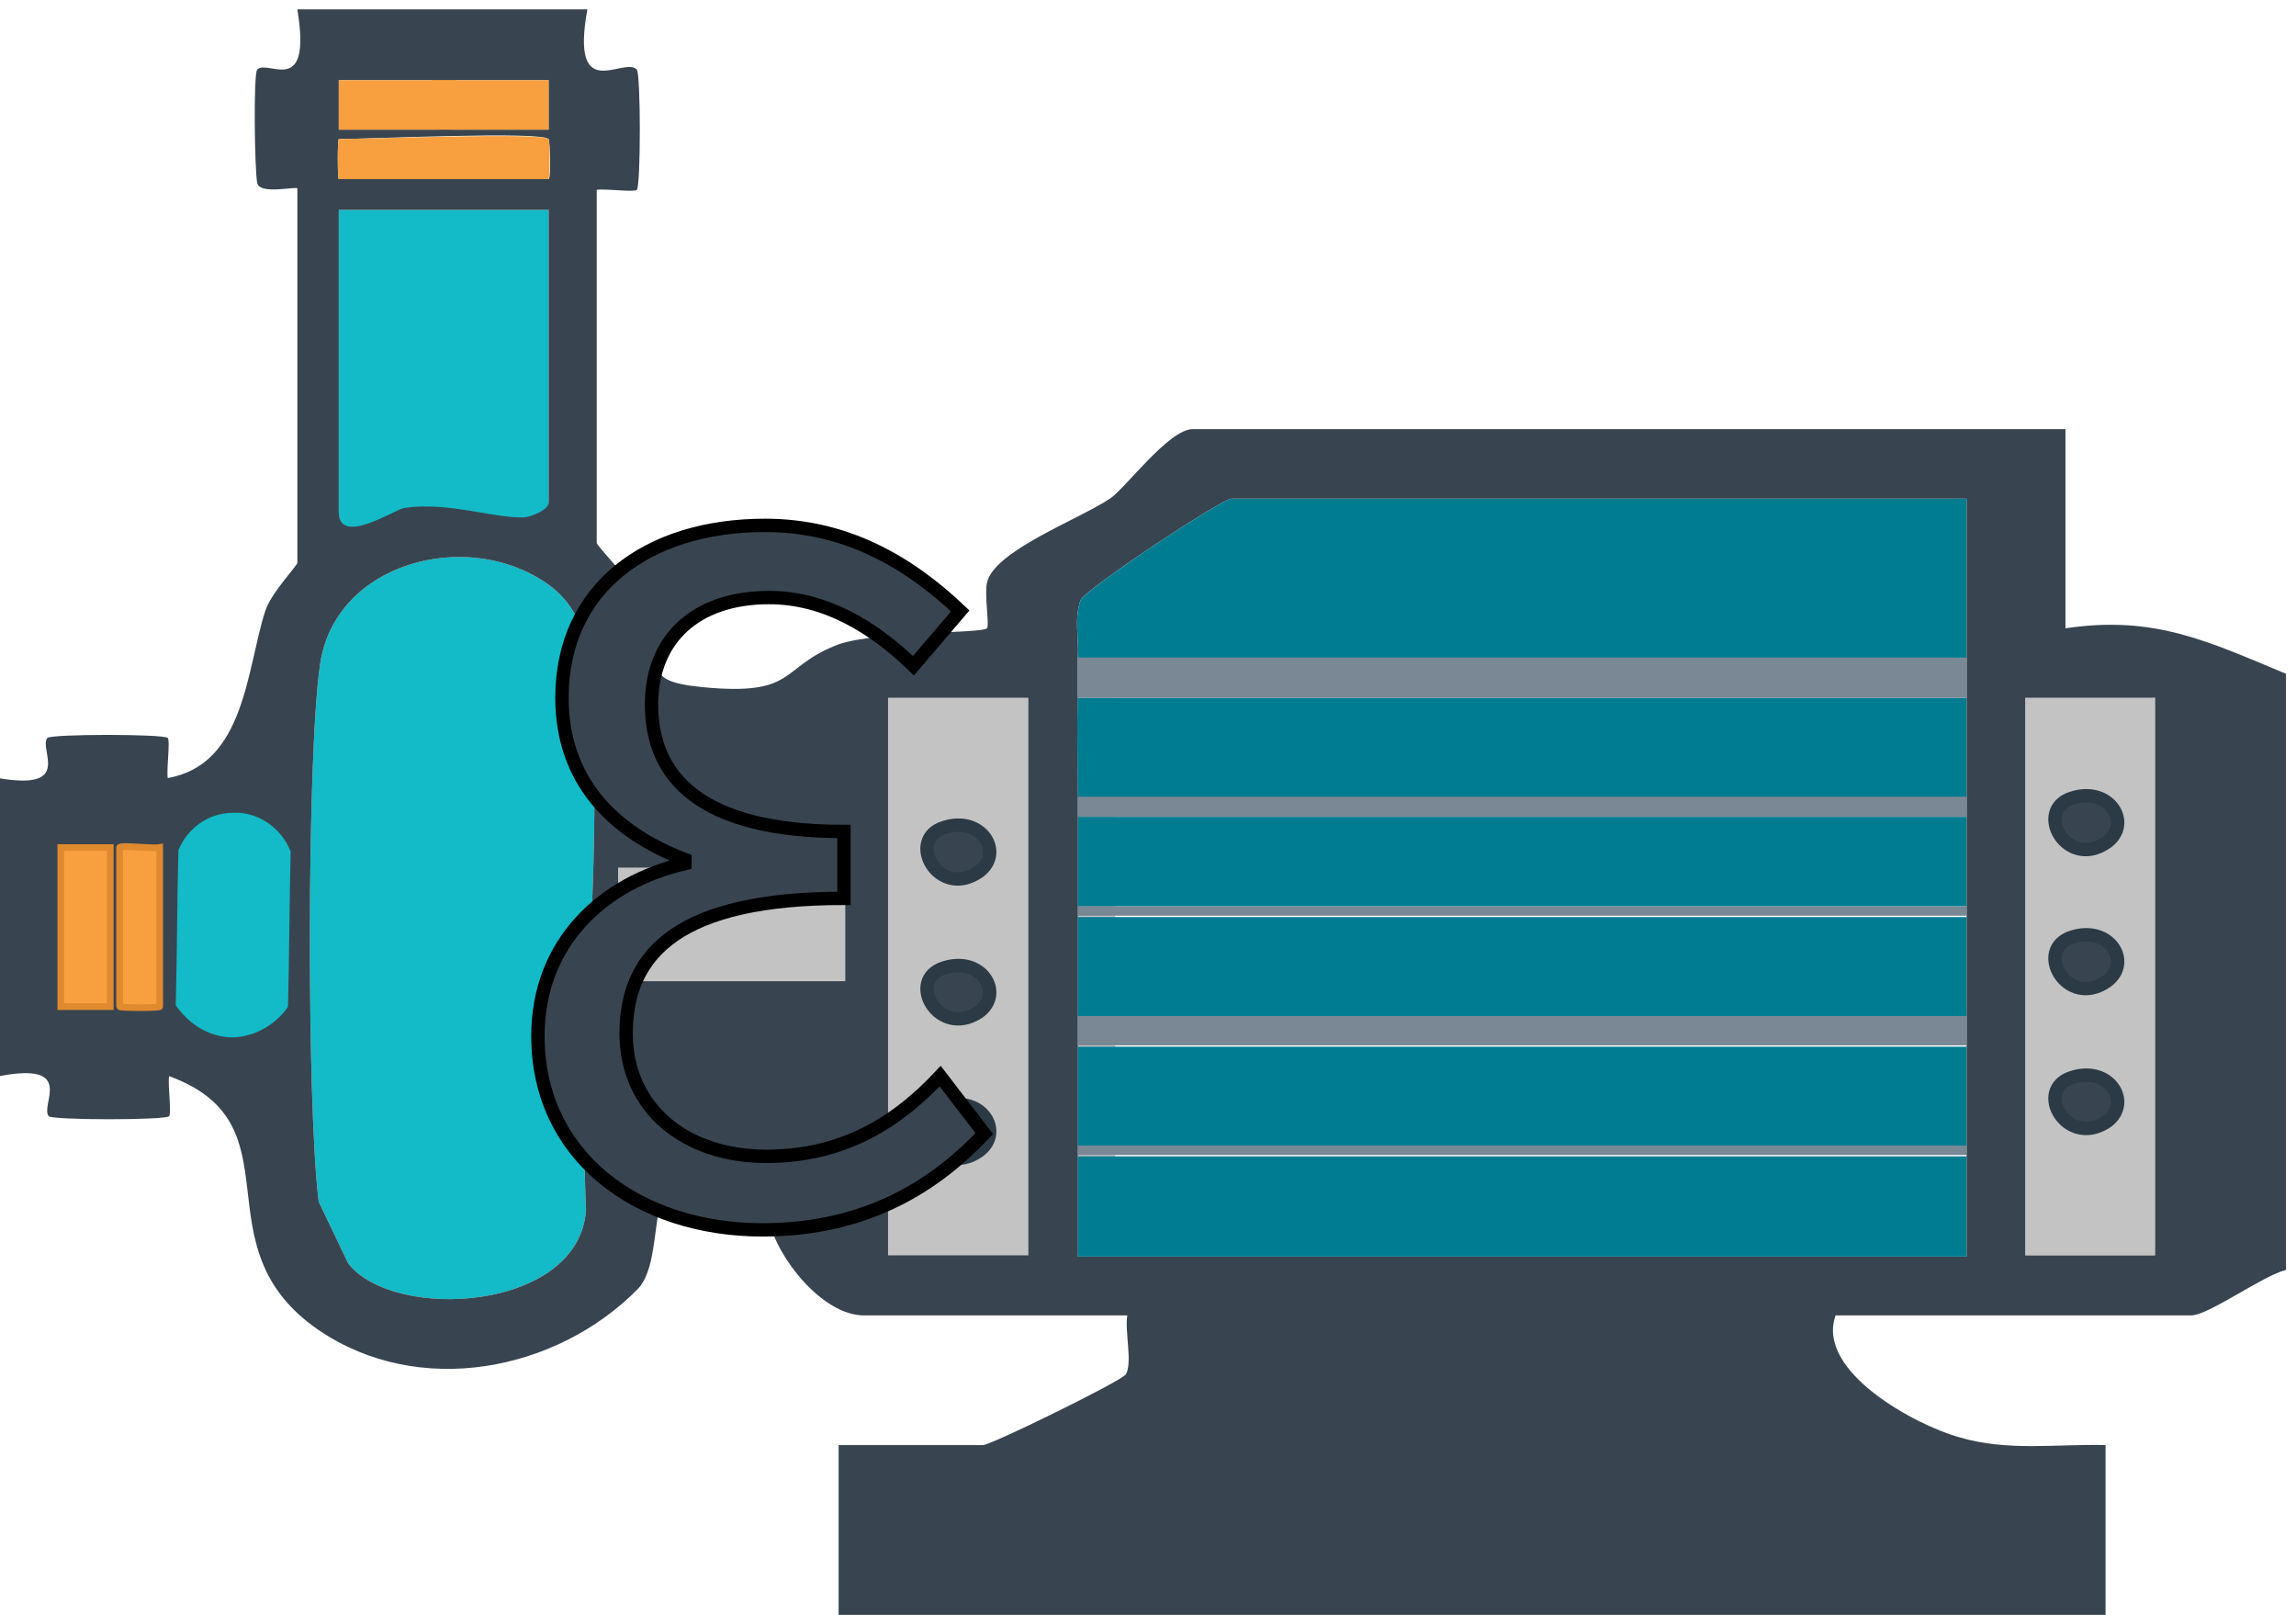
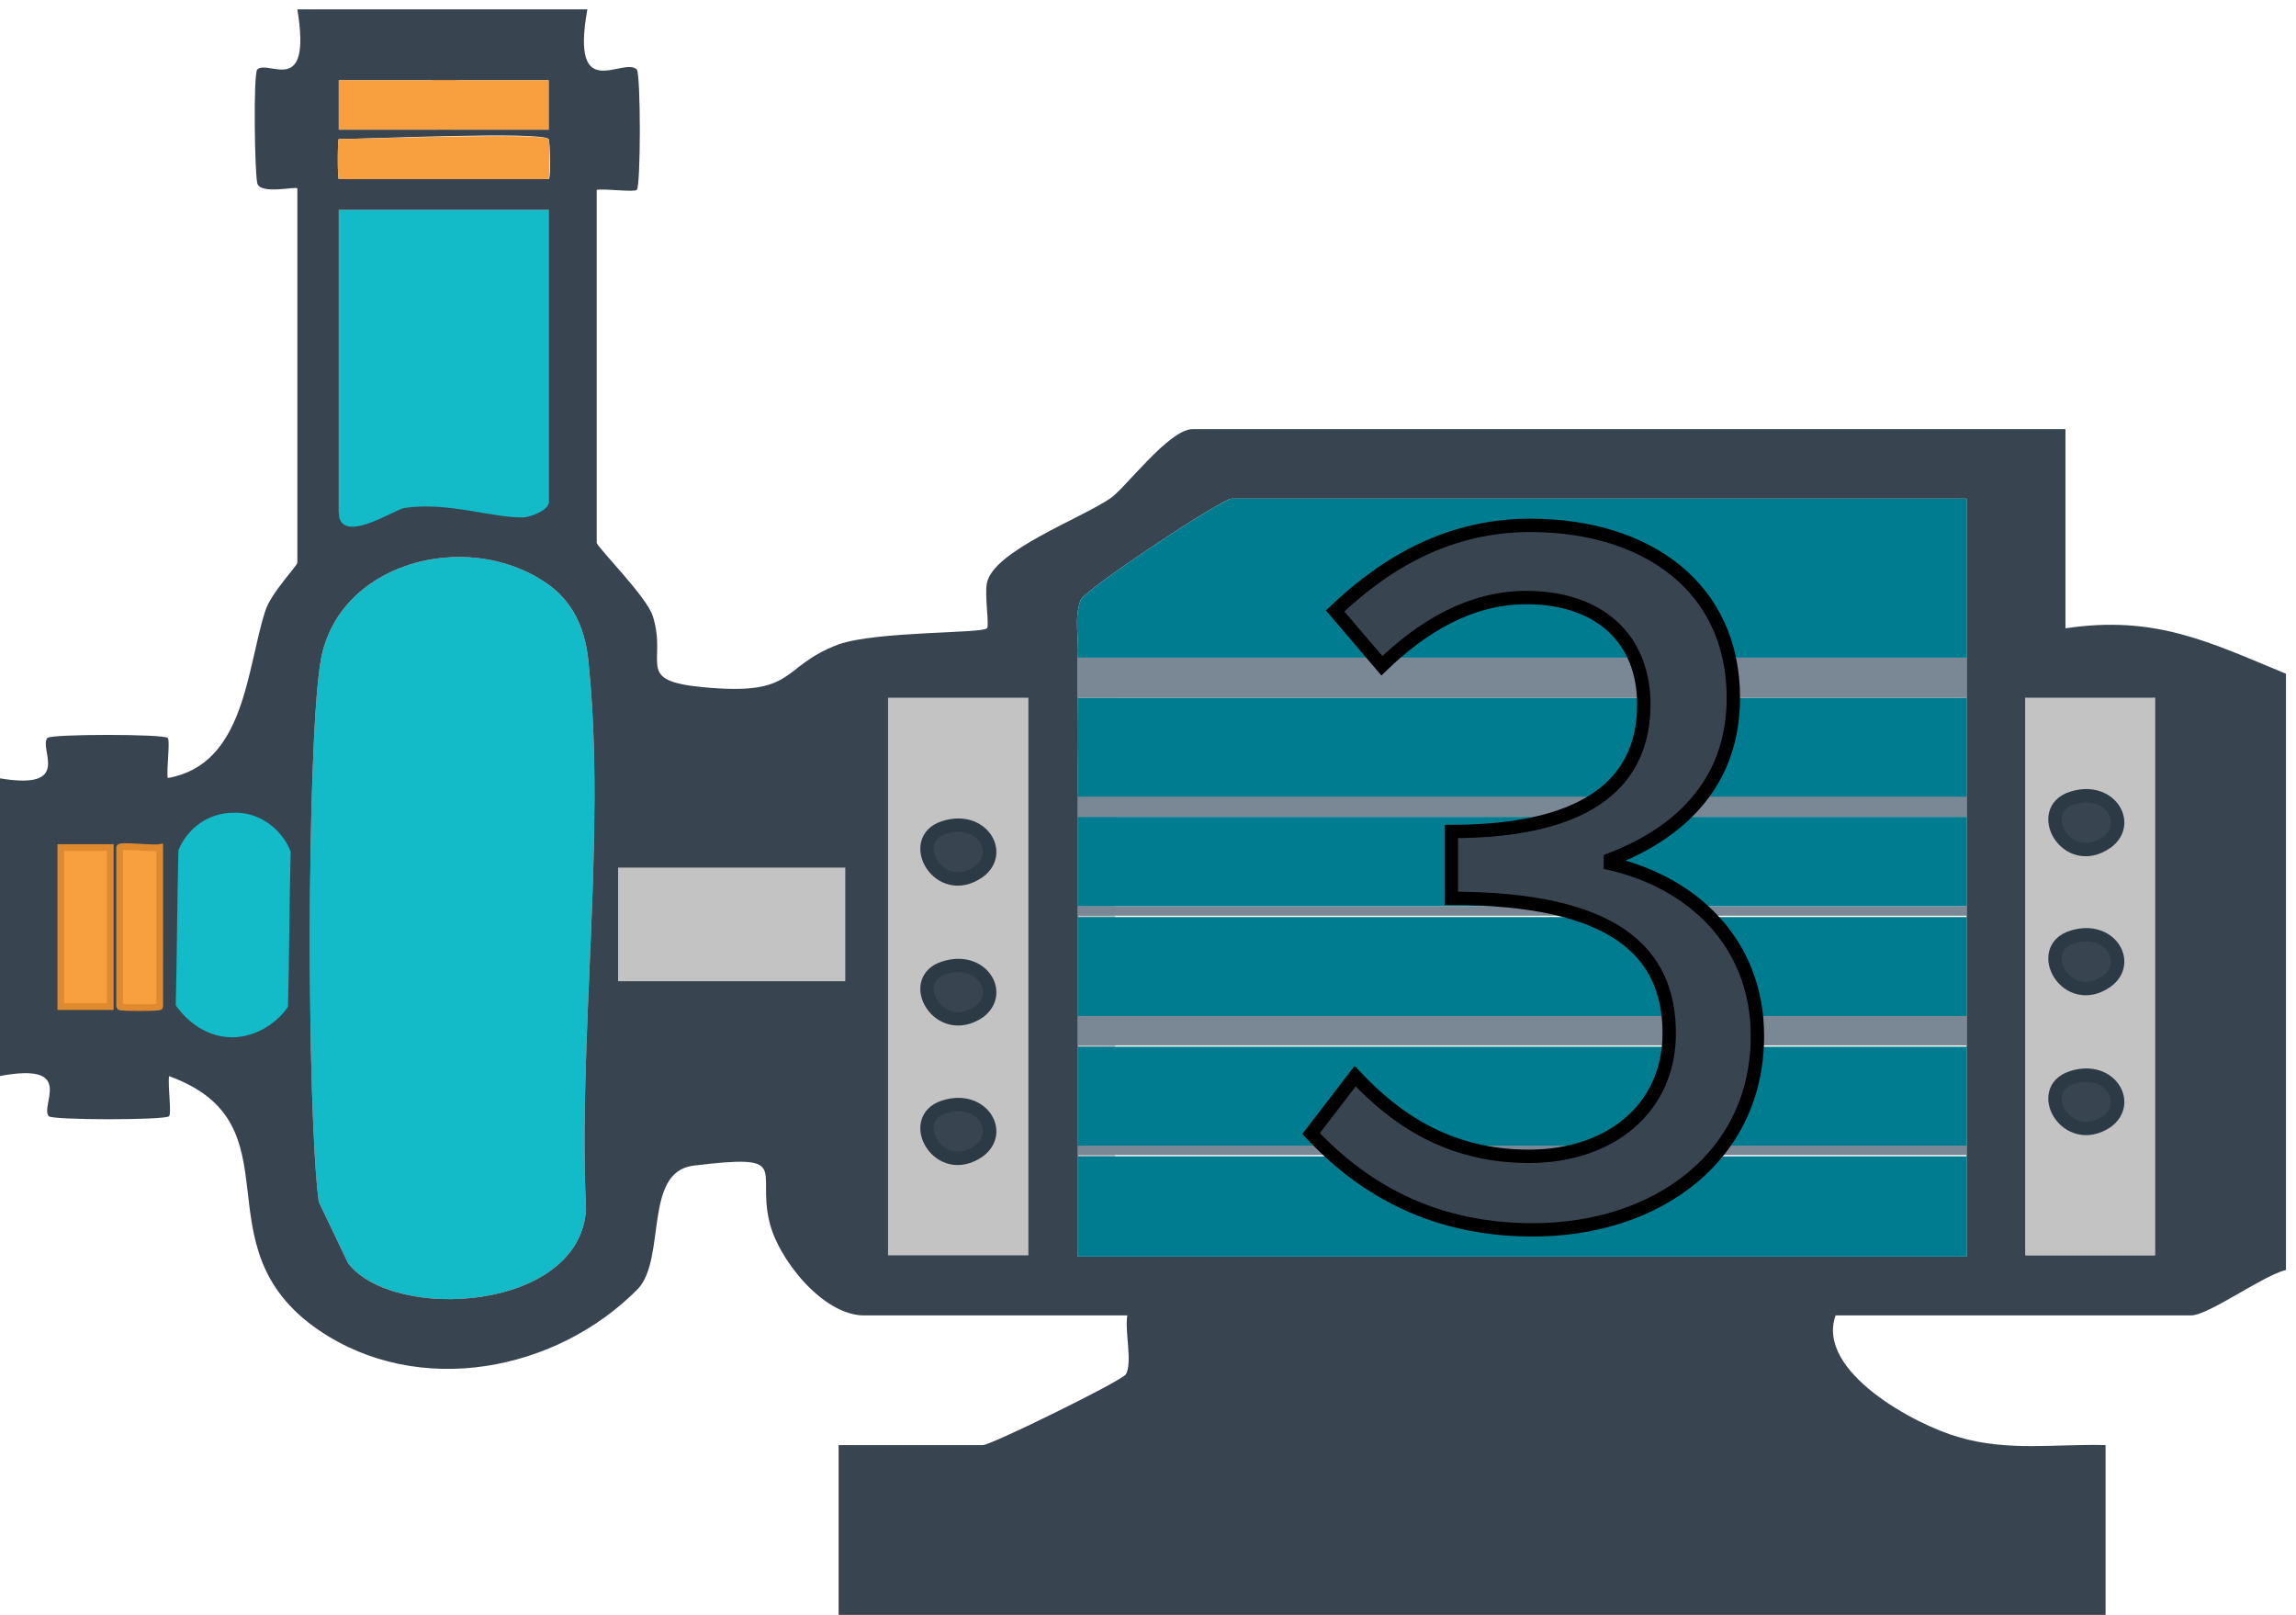
<svg version="1.1" id="Layer_1" x="0px" y="0px" viewBox="0 0 171.8 120.8" style="enable-background:new 0 0 171.8 120.8;" xml:space="preserve">
  <style type="text/css">
        .st0{fill:none;stroke:#F89F3F;}
        .st1{fill:#E5E7EA;}
        .st2{fill:#F89F3F;stroke:#E08A2F;stroke-width:0.5;}
        .st3{fill:#C3C3C3;}
        .st4{fill:#384550;stroke:#2B3A44;}
        .st5{fill:#13BAC7;}
        .st6{fill:#F89F3F;}
        .st7{fill:#384550;}
        .st8{fill:#007C90;}
        .st9{fill:#7A8795;}
        .st10{fill:#384550;stroke:#384550;stroke-width:1.5;}
        .st11{fill:#384550;stroke:#000000;stroke-miterlimit:10;}
        .st12{fill:none;stroke:#000000;stroke-miterlimit:10;}
  </style>
  <g id="artwork" transform="scale(-1, 1) translate(-171.75, 0)">
    <circle id="cp2" class="st0" cx="138.5" cy="7.8" r="1.5" />
    <circle id="cp1" class="st0" cx="165.4" cy="69.4" r="1.5" />
    <path class="st1" d="M105.3,52.2v41.7c-3.7-0.6-6.7-0.6-10.5,0V52.2 M98.5,65.2c2.9,2,5.5-2.4,2.6-3.3    C98.3,61.1,96.6,63.9,98.5,65.2z M98.5,75.7c2.9,2,5.5-2.4,2.6-3.3C98.3,71.5,96.6,74.3,98.5,75.7z M98.5,86.1    c2.9,2,5.5-2.4,2.6-3.3C98.3,82,96.6,84.8,98.5,86.1z" />
    <path class="st1" d="M124.3,64.8h-14.9c-1.6,0-1.6,7.5,0,7.5h14.9C126,72.3,126,64.8,124.3,64.8z" />
    <rect id="_x3C_Rectangle_x3E_" x="88.3" y="52.2" class="st3" width="17" height="41.7" />
    <rect x="6.8" y="52.2" class="st3" width="17" height="41.7" />
    <path class="st4" d="M101.1,61.9c-2.8-0.9-4.5,1.9-2.6,3.3C101.5,67.3,104,62.8,101.1,61.9z" />
    <path class="st4" d="M101.1,72.4c-2.8-0.9-4.5,1.9-2.6,3.3C101.5,77.7,104,73.3,101.1,72.4z" />
    <path class="st4" d="M101.1,82.8c-2.8-0.9-4.5,1.9-2.6,3.3C101.5,88.2,104,83.7,101.1,82.8z" />
    <path class="st5" d="M147.9,89.9c0.9-7,0.9-33.4-0.1-40.2c-1.1-7.6-10.9-10.2-16.9-6.1c-2.1,1.4-3,3.6-3.2,6.1    c-1.3,12.8,0.8,27.8,0.2,40.8c0.5,7.6,14.4,8.4,17.8,4" />
    <path class="st5" d="M130.7,15.7v22c0,0.5,1.1,1,1.8,1.1c2.3,0.1,5.7-1.2,9-0.7c0.7,0.1,4.9,2.9,4.9,0.3V15.7H130.7z" />
    <path class="st7" d="M171.8,80.5c-5.8-1.1-3,2.2-3.7,3c-0.3,0.3-8.7,0.3-9,0c-0.2-0.2,0.1-2.3,0-3c-9.9,3.6-2,12.7-11.2,19    c-7.5,5.1-17.8,3.1-23.9-3.1c-2.1-2.3-0.4-8.7-4.1-9.2c-7.4-0.9-4.8,0.2-5.7,4.1c-0.6,2.8-4,7.1-7.1,7.1H87.4    c0.2,1.2-0.4,3.5,0.1,4.4c0.3,0.5,10.1,5.3,10.7,5.3H109v12.7H14.2l0-12.7c3.7-0.1,7.3,0.5,11-0.6c3.2-0.9,10.7-4.9,9.2-9.1H7.8    c-1.3,0-5.4-3-7.1-3.4l0-44.6c5.8-2.4,9.8-4.4,16.5-3.4V32.1h65.3c1.8,0,5.1,4.5,6.2,5.2c2.2,1.5,8.7,3.9,9.2,6.3    c0.2,0.9-0.2,3.2,0,3.4c0.4,0.4,8.2,0.2,11.1,1.2c4.5,1.7,3,3.9,10.2,3.2c5.1-0.5,2.6-1.8,3.7-5.3c0.4-1.4,4.2-5.2,4.2-5.5V14.2    c-0.7-0.1-2.8,0.2-3,0c-0.3-0.3-0.3-8.6,0-9c1-1,5,2.7,3.7-4.5h21.7c-1.1,6.7,2.2,3.7,3,4.5c0.3,0.3,0.2,7.6,0,8.5    c-0.2,0.9-3,0.2-3,0.4v28c0,0.2,2,2.3,2.4,3.6c1.4,4.3,1.5,11.5,7.3,12.5c0.1-0.7-0.2-2.8,0-3c0.3-0.3,8.7-0.3,9,0    c0.7,0.8-2,4,3.7,3L171.8,80.5L171.8,80.5L171.8,80.5z M130.7,9.7h15.7V6h-15.7V9.7z M130.7,13.4h15.7c0.1,0,0.1-3,0-3    c-2.2,0-15.1-0.6-15.7,0C130.6,10.5,130.5,13.4,130.7,13.4z M130.7,37.6c0,0.5,1.1,1,1.8,1.1c2.3,0.1,5.7-1.2,9-0.7    c0.7,0.1,4.9,2.9,4.9,0.3V15.7h-15.7V37.6z M24.6,52.2c0,2.5,0,5,0,7.5c0,0.5,0,1,0,1.5c0,2.2,0,4.5,0,6.7c0,0.2,0,0.5,0,0.7    c0,2.5,0,5,0,7.5c0,0.7,0,1.5,0,2.2c0,2.5,0,5,0,7.5c0,0.2,0,0.5,0,0.7c0,2.5,0,5,0,7.5h66.5c0-2.5,0-5,0-7.5c0-0.2,0-0.5,0-0.7    c0-2.5,0-5,0-7.5c0-0.7,0-1.5,0-2.2c0-2.5,0-5,0-7.5c0-0.2,0-0.5,0-0.7c0-2.2,0-4.5,0-6.7c0-0.5,0-1,0-1.5c0-2.5,0.1-5,0-7.5    c0-1,0-2,0-3c-0.1-1.5,0.3-2.8-0.2-4.3c-0.3-0.8-10.6-7.6-11.3-7.6H24.6c0,4,0,8,0,11.9C24.6,50.2,24.6,51.2,24.6,52.2z     M147.9,89.9c0.9-7,0.9-33.4-0.1-40.2c-1.1-7.6-10.9-10.2-16.9-6.1c-2.1,1.4-3,3.6-3.2,6.1c-1.3,12.8,0.8,27.8,0.2,40.8    c0.5,7.6,14.4,8.4,17.8,4 M100,52.2h-5.2v41.7h10.5V52.2H100L100,52.2L100,52.2z M20.2,93.9V52.2h-9.7v41.7 M163.5,75.3h3.7V63.4    h-3.7V75.3z M159.8,75.3c0,0.1,3,0.1,3,0V63.4c0-0.1-2.5,0.1-3,0V75.3z" />
    <path class="st8" d="M91.1,49.2c-0.1-1.5,0.3-2.8-0.2-4.3c-0.3-0.8-10.6-7.6-11.3-7.6H24.6c0,4,0,8,0,11.9    C24.6,49.2,91.1,49.2,91.1,49.2z" />
    <path class="st8" d="M24.6,52.2c0,2.5,0,5,0,7.5h66.5c0-2.5,0.1-5,0-7.5H24.6z" />
    <path class="st8" d="M24.6,68.6c0,2.5,0,5,0,7.5h66.5c0-2.5,0-5,0-7.5H24.6z" />
    <path class="st8" d="M24.6,78.3c0,2.5,0,5,0,7.5h66.5c0-2.5,0-5,0-7.5H24.6z" />
    <path class="st8" d="M24.6,86.5c0,2.5,0,5,0,7.5h66.5c0-2.5,0-5,0-7.5H24.6z" />
    <path class="st8" d="M24.6,61.1c0,2.2,0,4.5,0,6.7h66.5c0-2.2,0-4.5,0-6.7C91.1,61.1,24.6,61.1,24.6,61.1z" />
    <path class="st3" d="M10.5,93.9V52.2c3.4,0.4,6.4,0.8,9.7,0v41.7 M14.2,63c2.9,2,5.5-2.4,2.6-3.3C13.9,58.8,12.2,61.6,14.2,63z     M14.2,73.4c2.9,2,5.5-2.4,2.6-3.3C13.9,69.3,12.2,72.1,14.2,73.4z M14.2,83.9c2.9,2,5.5-2.4,2.6-3.3    C13.9,79.7,12.2,82.5,14.2,83.9z" />
    <path class="st9" d="M24.6,49.2c0,1,0,2,0,3h66.5c0-1,0-2,0-3H24.6z" />
    <path class="st9" d="M24.6,76c0,0.7,0,1.5,0,2.2h66.5c0-0.7,0-1.5,0-2.2H24.6z" />
    <path class="st9" d="M24.6,59.6c0,0.5,0,1,0,1.5h66.5c0-0.5,0-1,0-1.5H24.6z" />
    <path class="st9" d="M24.6,67.8c0,0.2,0,0.5,0,0.7h66.5c0-0.2,0-0.5,0-0.7H24.6z" />
    <path class="st9" d="M24.6,85.7c0,0.2,0,0.5,0,0.7h66.5c0-0.2,0-0.5,0-0.7H24.6z" />
    <path class="st4" d="M16.7,59.7c-2.8-0.9-4.5,1.9-2.6,3.3C17.1,65.1,19.6,60.6,16.7,59.7z" />
    <path class="st4" d="M16.7,70.1c-2.8-0.9-4.5,1.9-2.6,3.3C17.1,75.5,19.6,71,16.7,70.1z" />
    <path class="st4" d="M16.7,80.6c-2.8-0.9-4.5,1.9-2.6,3.3C17.1,85.9,19.6,81.5,16.7,80.6z" />
    <polyline class="st10" points="150.2,75.3 154.5,81.1 158.6,75.2" />
    <path class="st5" d="M150,63.7c0.1,3.9,0.1,7.7,0.2,11.6c0.1,0.2,1.5,2.2,4.1,2.3c2.8,0,4.2-2.3,4.3-2.4    c-0.1-3.9-0.1-7.7-0.2-11.6c-0.7-1.7-2.3-2.8-4.1-2.8C152.5,60.7,150.7,61.9,150,63.7L150,63.7L150,63.7z" />
    <rect x="108.5" y="64.9" class="st3" width="17" height="8.5" />
    <rect id="suction" x="163.5" y="63.4" class="st2" width="3.7" height="11.9" />
    <path id="suction2" class="st2" d="M159.8,63.4v11.9c0,0.1,3,0.1,3,0V63.4C162.8,63.2,160.3,63.5,159.8,63.4z" />
    <rect id="discharge2" x="130.7" y="6" class="st6" width="15.7" height="3.7" />
    <path id="discharge" class="st6" d="M130.7,10.4c-0.1,0.1-0.1,3,0,3h15.7c0.1,0,0.1-3,0-3C144.2,10.4,131.2,9.9,130.7,10.4z" />
-     <g id="labels">
-       <path id="compound_path_number_3" class="st11" d="M98.1,84.8l3.3-4.3c3,3.2,7,6,13,6c6.1,0,10.5-3.6,10.5-9.2c0-6.1-4.1-10.1-16.3-10.1v-5  c10.8,0,14.4-4.1,14.4-9.5c0-4.9-3.3-8-8.8-8c-4.2,0-7.8,2.2-10.8,5.1l-3.5-4.1c3.9-3.7,8.6-6.4,14.6-6.4c8.8,0,15.2,4.7,15.2,12.9  c0,6.1-3.7,10-9.2,12.1v0.3c6.1,1.4,11,5.9,11,12.9c0,9-7.5,14.5-16.8,14.5C106.7,92,101.6,88.5,98.1,84.8z" />
-     </g>
+   </g>
+   <g id="labels">
+     <path id="compound_path_number_3" class="st11" d="M98.1,84.8l3.3-4.3c3,3.2,7,6,13,6c6.1,0,10.5-3.6,10.5-9.2c0-6.1-4.1-10.1-16.3-10.1v-5  c10.8,0,14.4-4.1,14.4-9.5c0-4.9-3.3-8-8.8-8c-4.2,0-7.8,2.2-10.8,5.1l-3.5-4.1c3.9-3.7,8.6-6.4,14.6-6.4c8.8,0,15.2,4.7,15.2,12.9  c0,6.1-3.7,10-9.2,12.1v0.3c6.1,1.4,11,5.9,11,12.9c0,9-7.5,14.5-16.8,14.5C106.7,92,101.6,88.5,98.1,84.8z" />
  </g>
</svg>
